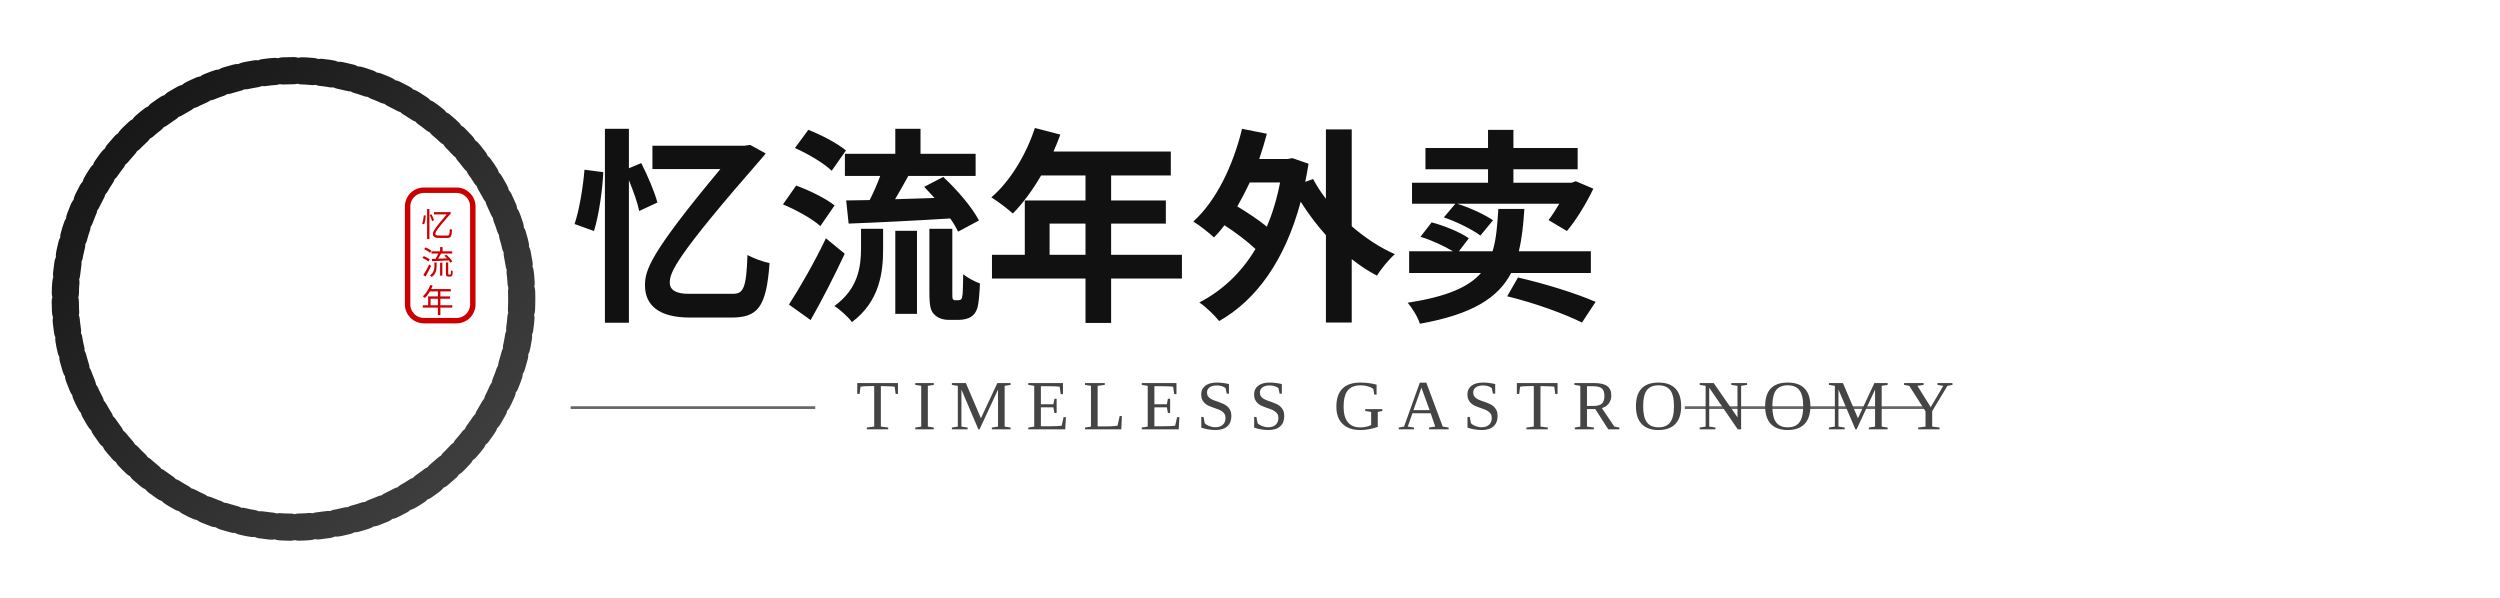
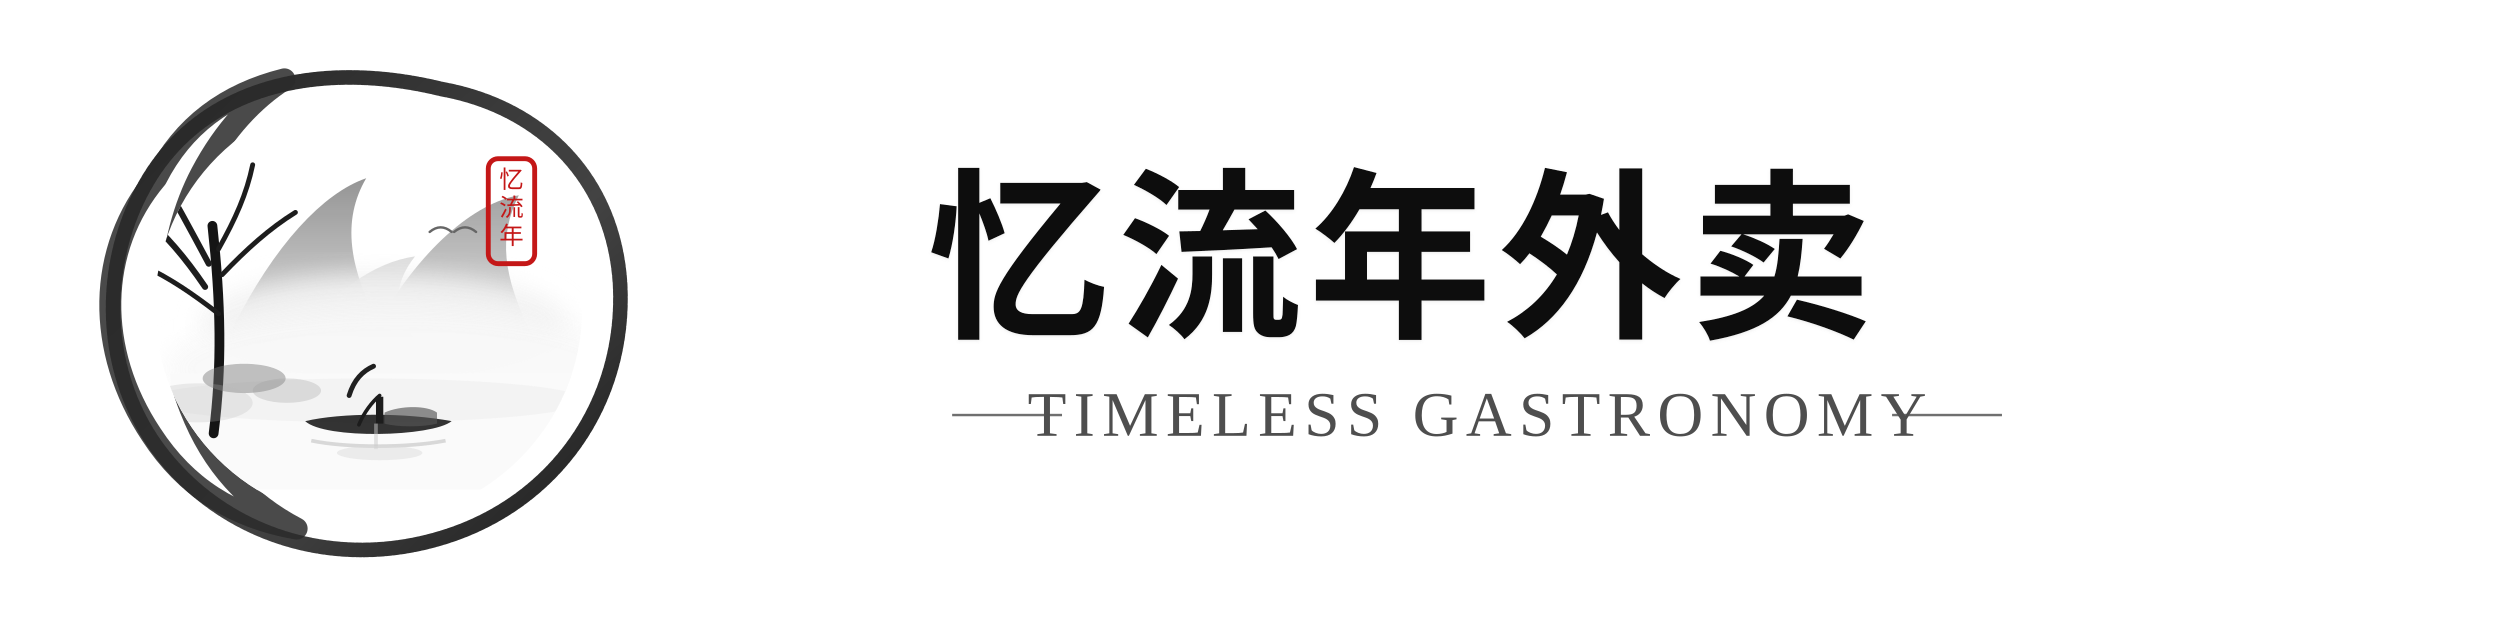
- <svg xmlns="http://www.w3.org/2000/svg" width="920" height="220" viewBox="0 0 920 220">
+ <svg xmlns="http://www.w3.org/2000/svg" width="2048" height="512" viewBox="0 0 2048 512">
  <defs>
-     <linearGradient id="ink" x1="0" y1="0" x2="1" y2="1">
-       <stop offset="0" stop-color="#111" />
-       <stop offset="1" stop-color="#444" />
+     <linearGradient id="inkStroke" x1="0" y1="0" x2="1" y2="1">
+       <stop offset="0%" stop-color="#1a1a1a" />
+       <stop offset="60%" stop-color="#3a3a3a" />
+       <stop offset="100%" stop-color="#111111" />
    </linearGradient>
+     <linearGradient id="mountainGray" x1="0" y1="0" x2="0" y2="1">
+       <stop offset="0%" stop-color="#8f8f8f" />
+       <stop offset="100%" stop-color="#d8d8d8" />
+     </linearGradient>
+     <filter id="mistBlur" x="-20%" y="-20%" width="140%" height="140%">
+       <feGaussianBlur stdDeviation="10" />
+     </filter>
+     <filter id="softShadow" x="-20%" y="-20%" width="140%" height="140%">
+       <feDropShadow dx="0" dy="1" stdDeviation="1.5" flood-color="#888" flood-opacity="0.16" />
+     </filter>
+     <clipPath id="sceneClip">
+       <circle cx="232" cy="232" r="175" />
+     </clipPath>
  </defs>
-   <rect width="920" height="220" fill="#fff" />
-   <circle cx="108" cy="110" r="84" fill="none" stroke="url(#ink)" stroke-width="10" stroke-linecap="round" stroke-dasharray="4 3" />
-   <text x="210" y="112" font-size="76" font-family="KaiTi, STKaiti, serif" fill="#111" font-weight="700">忆流年外卖</text>
-   <line x1="210" y1="150" x2="300" y2="150" stroke="#666" stroke-width="1" />
-   <line x1="620" y1="150" x2="710" y2="150" stroke="#666" stroke-width="1" />
-   <text x="315" y="158" font-size="26" letter-spacing="5" font-family="Times New Roman, serif" fill="#444">TIMELESS GASTRONOMY</text>
-   <rect x="150" y="70" rx="6" ry="6" width="24" height="48" fill="none" stroke="#C00" stroke-width="2" />
-   <text x="155" y="87" font-size="12" font-family="KaiTi, serif" fill="#C00">忆</text>
-   <text x="155" y="101" font-size="12" font-family="KaiTi, serif" fill="#C00">流</text>
-   <text x="155" y="115" font-size="12" font-family="KaiTi, serif" fill="#C00">年</text>
+   <rect width="2048" height="512" fill="#ffffff" />
+   <g transform="translate(70,20)">
+     <path d="       M292 53       C375 68, 433 128, 438 213       C443 310, 384 392, 294 420       C205 448, 112 419, 59 347       C11 281, 11 188, 56 120       C105 47, 198 30, 292 53     " fill="none" stroke="url(#inkStroke)" stroke-width="12" stroke-linecap="round" stroke-linejoin="round" stroke-dasharray="4 2" opacity="0.95" />
+     <path d="       M58 126       C80 83, 115 57, 163 45       C138 61, 114 86, 95 122       C66 177, 61 252, 86 315       C104 361, 133 392, 173 413       C121 404, 82 379, 54 336       C8 267, 9 184, 58 126     " fill="none" stroke="#2a2a2a" stroke-width="18" stroke-linecap="round" stroke-linejoin="round" opacity="0.85" />
+     <g clip-path="url(#sceneClip)">
+       <rect x="57" y="57" width="350" height="350" fill="#ffffff" />
+       <path d="M120 250 C155 180, 195 138, 230 126 C210 160, 215 200, 243 250 Z" fill="url(#mountainGray)" opacity="0.95" />
+       <path d="M235 253 C274 182, 320 146, 355 140 C338 174, 342 206, 365 253 Z" fill="url(#mountainGray)" opacity="0.82" />
+       <path d="M175 255 C205 218, 236 195, 270 190 C251 214, 252 238, 270 257 Z" fill="#cfcfcf" opacity="0.72" />
+       <ellipse cx="245" cy="246" rx="150" ry="42" fill="#f1f1f1" filter="url(#mistBlur)" opacity="0.95" />
+       <ellipse cx="255" cy="282" rx="190" ry="50" fill="#f8f8f8" filter="url(#mistBlur)" opacity="0.9" />
+       <rect x="70" y="286" width="330" height="95" fill="#fafafa" />
+       <ellipse cx="230" cy="308" rx="180" ry="18" fill="#efefef" opacity="0.6" />
+       <path d="M105 335 C112 280, 111 228, 104 165" stroke="#151515" stroke-width="8" fill="none" stroke-linecap="round" />
+       <path d="M98 215 C81 190, 66 173, 48 157" stroke="#1d1d1d" stroke-width="5" fill="none" stroke-linecap="round" />
+       <path d="M101 196 C85 166, 73 144, 59 120" stroke="#1d1d1d" stroke-width="5" fill="none" stroke-linecap="round" />
+       <path d="M109 184 C123 159, 132 139, 137 115" stroke="#1d1d1d" stroke-width="4" fill="none" stroke-linecap="round" />
+       <path d="M112 205 C132 184, 151 167, 172 154" stroke="#1d1d1d" stroke-width="4" fill="none" stroke-linecap="round" />
+       <path d="M109 237 C87 220, 69 208, 50 199" stroke="#1d1d1d" stroke-width="4" fill="none" stroke-linecap="round" />
+       <ellipse cx="130" cy="290" rx="34" ry="12" fill="#777777" opacity="0.45" />
+       <ellipse cx="165" cy="300" rx="28" ry="10" fill="#999999" opacity="0.28" />
+       <ellipse cx="92" cy="310" rx="45" ry="16" fill="#b7b7b7" opacity="0.25" />
+       <path d="M180 325 C210 318, 262 318, 300 325 C284 338, 196 340, 180 325 Z" fill="#222222" opacity="0.92" />
+       <rect x="238" y="305" width="6" height="22" fill="#1c1c1c" />
+       <path d="M241 304 C235 309, 228 318, 224 328" stroke="#1c1c1c" stroke-width="3" fill="none" stroke-linecap="round" />
+       <path d="M216 304 C220 291, 227 284, 236 280" stroke="#202020" stroke-width="4" fill="none" stroke-linecap="round" />
+       <path d="M245 318 C258 312, 280 312, 288 318 L288 327 C277 330, 255 330, 245 327 Z" fill="#555555" opacity="0.65" />
+       <path d="M185 341 C214 347, 264 347, 295 341" stroke="#bcbcbc" stroke-width="3" fill="none" opacity="0.55" />
+       <path d="M238 327 L238 348" stroke="#c8c8c8" stroke-width="3" opacity="0.5" />
+       <ellipse cx="241" cy="351" rx="35" ry="6" fill="#d9d9d9" opacity="0.45" />
+       <path d="M282 170 C288 165, 294 165, 300 170" stroke="#666666" stroke-width="2" fill="none" stroke-linecap="round" />
+       <path d="M302 170 C308 165, 314 165, 320 170" stroke="#666666" stroke-width="2" fill="none" stroke-linecap="round" />
+     </g>
+     <g transform="translate(330,110)">
+       <rect x="0" y="0" width="38" height="86" rx="8" ry="8" fill="none" stroke="#c41717" stroke-width="4" />
+       <text x="19" y="24" text-anchor="middle" font-size="20" font-family="KaiTi, STKaiti, serif" fill="#c41717">忆</text>
+       <text x="19" y="47" text-anchor="middle" font-size="20" font-family="KaiTi, STKaiti, serif" fill="#c41717">流</text>
+       <text x="19" y="70" text-anchor="middle" font-size="20" font-family="KaiTi, STKaiti, serif" fill="#c41717">年</text>
+     </g>
+   </g>
+   <g transform="translate(760,70)">
+     <text x="0" y="195" font-size="150" font-family="STKaiti, KaiTi, serif" font-weight="700" fill="#101010" letter-spacing="6" filter="url(#softShadow)">
+             忆流年外卖
+         </text>
+     <line x1="20" y1="270" x2="110" y2="270" stroke="#6f6f6f" stroke-width="2" />
+     <line x1="790" y1="270" x2="880" y2="270" stroke="#6f6f6f" stroke-width="2" />
+     <text x="450" y="287" text-anchor="middle" font-size="52" letter-spacing="6" font-family="Times New Roman, Georgia, serif" fill="#4e4e4e">
+             TIMELESS GASTRONOMY
+         </text>
+   </g>
</svg>
